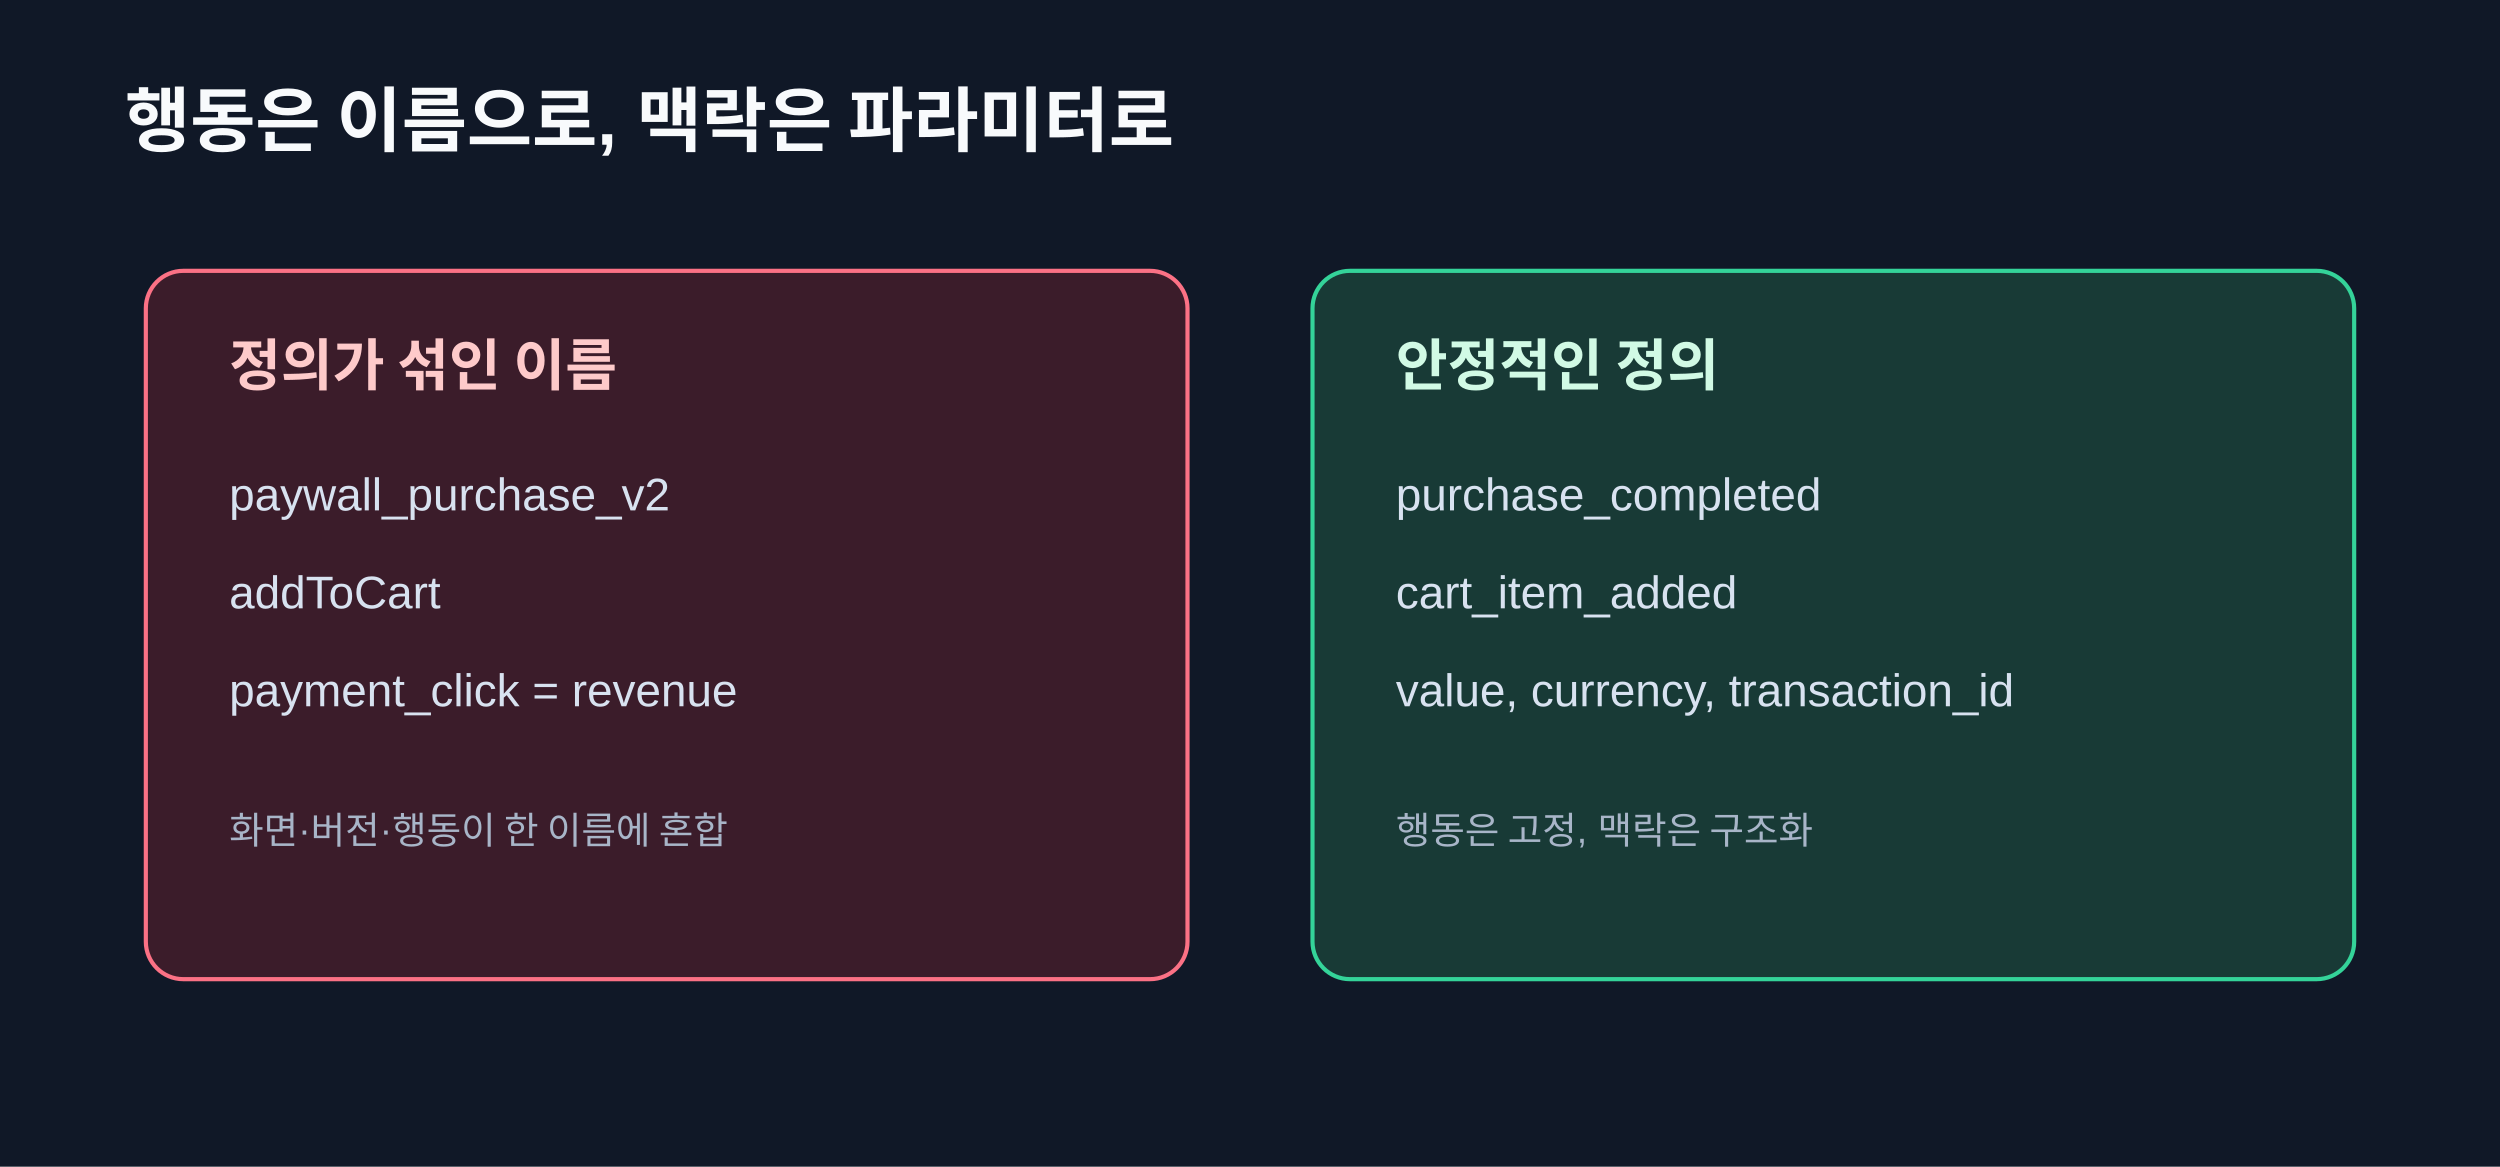
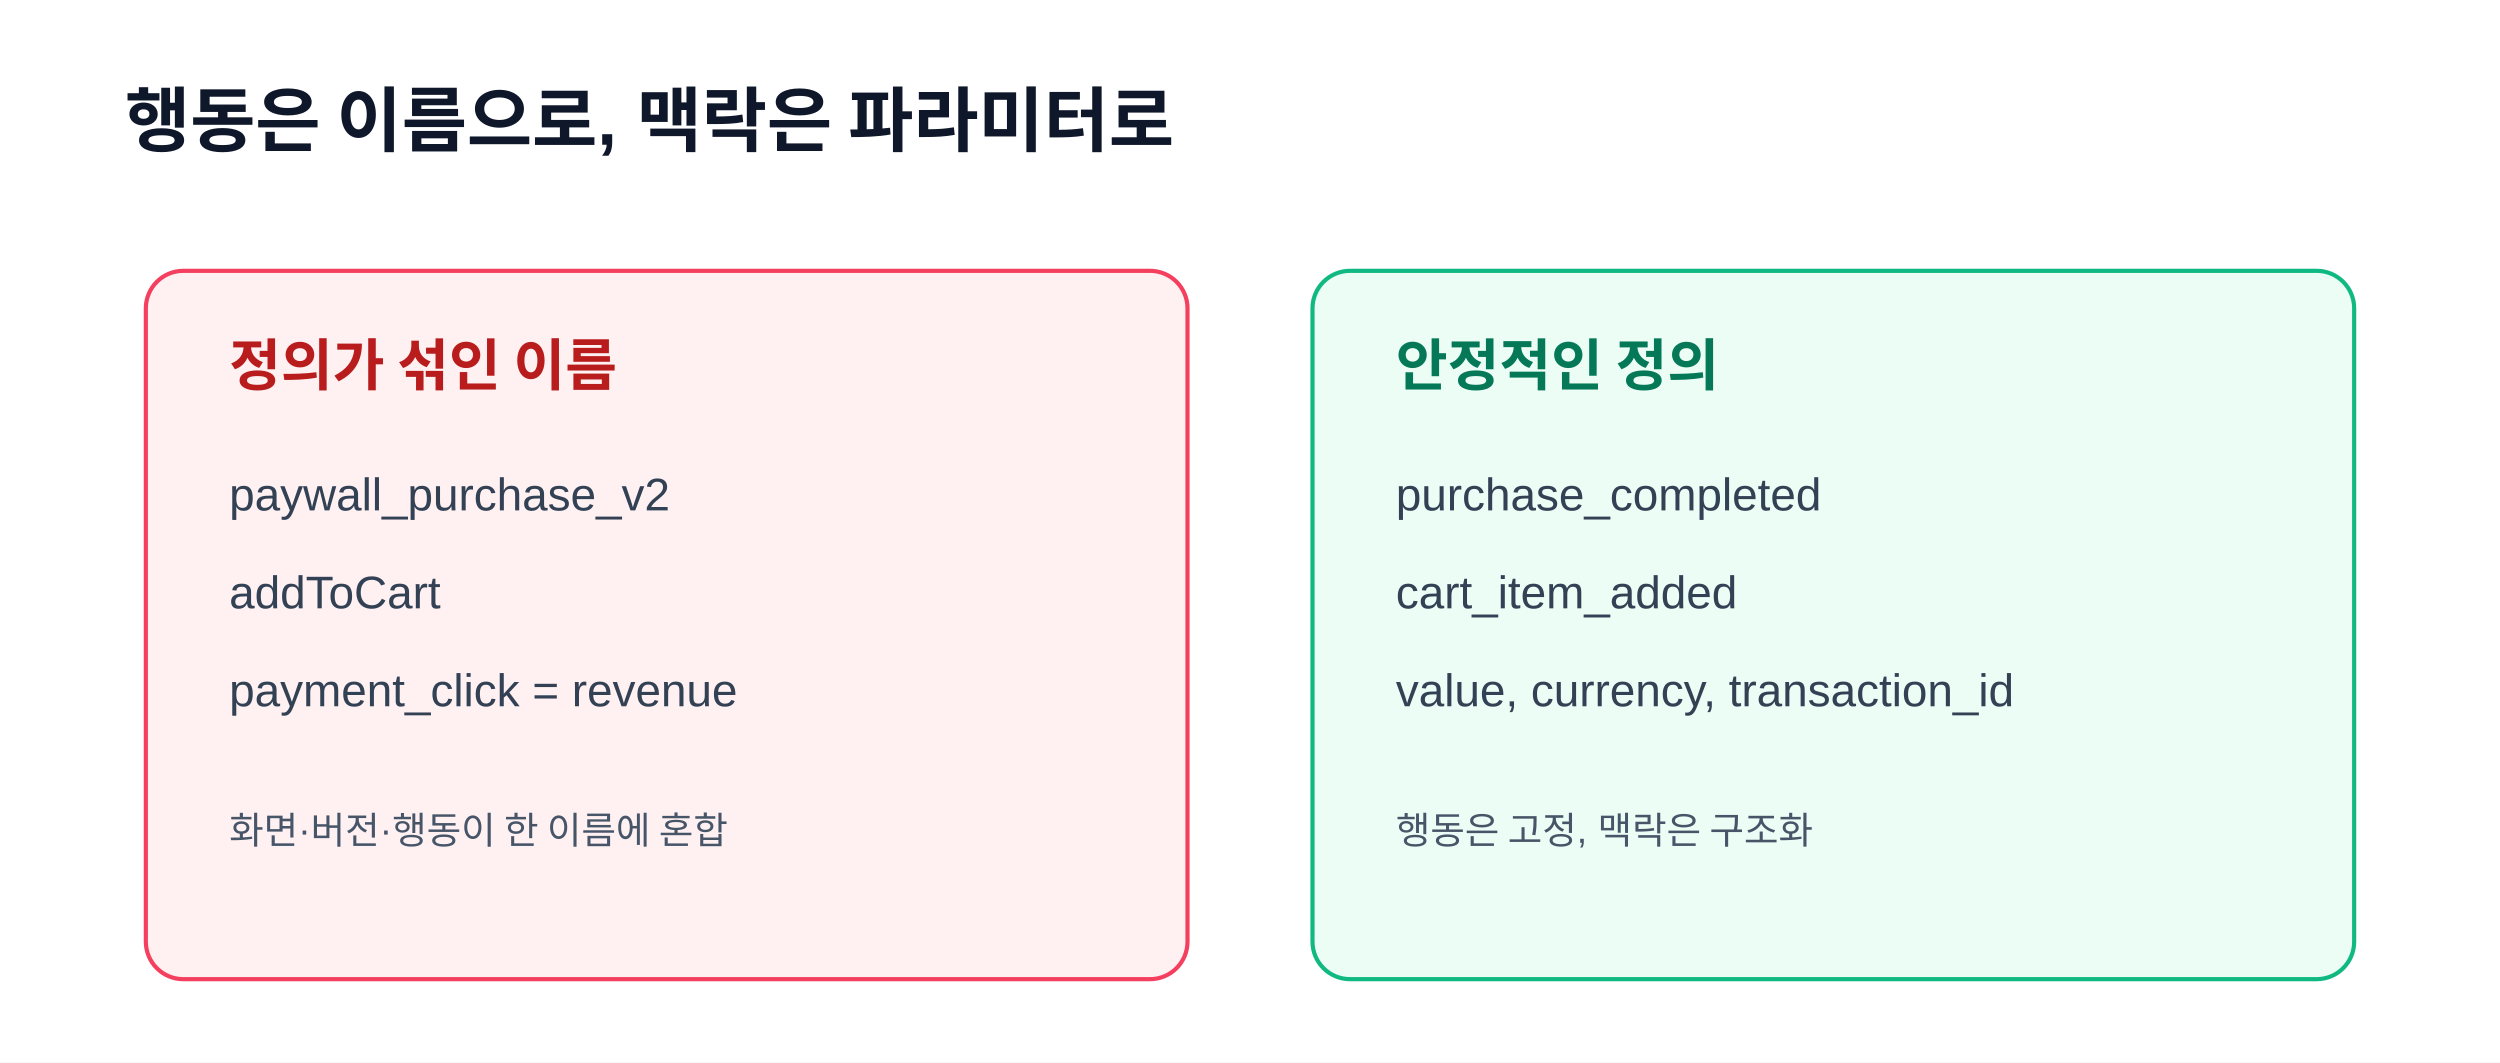
- <svg xmlns="http://www.w3.org/2000/svg" width="1200" height="560" viewBox="0 0 1200 560" role="img" aria-labelledby="t">
-   <rect width="1200" height="560" fill="#101827" />
-   <text x="60" y="70" fill="#f8fafc" font-family="Arial,sans-serif" font-size="34" font-weight="700">행동은 이름으로, 맥락은 파라미터로</text>
+ <svg xmlns="http://www.w3.org/2000/svg" width="1200" height="510" viewBox="0 0 1200 510" role="img" aria-labelledby="t">
+   <rect width="1200" height="510" fill="#ffffff" />
+   <text x="60" y="70" fill="#0f172a" font-family="Arial,sans-serif" font-size="34" font-weight="700">행동은 이름으로, 맥락은 파라미터로</text>
  <g font-family="Arial,sans-serif">
-     <rect x="70" y="130" width="500" height="340" rx="18" fill="#3b1c2a" stroke="#fb7185" stroke-width="2" />
-     <rect x="630" y="130" width="500" height="340" rx="18" fill="#183a36" stroke="#34d399" stroke-width="2" />
+     <rect x="70" y="130" width="500" height="340" rx="18" fill="#fff1f2" stroke="#f43f5e" stroke-width="2" />
+     <rect x="630" y="130" width="500" height="340" rx="18" fill="#ecfdf5" stroke="#10b981" stroke-width="2" />
    <g font-size="27" font-weight="700">
-       <text x="110" y="185" fill="#fecaca">정의가 섞인 이름</text>
-       <text x="670" y="185" fill="#d1fae5">안정적인 정의</text>
+       <text x="110" y="185" fill="#b91c1c">정의가 섞인 이름</text>
+       <text x="670" y="185" fill="#047857">안정적인 정의</text>
    </g>
-     <g fill="#d8e2f0" font-size="22">
+     <g fill="#334155" font-size="22">
      <text x="110" y="245">paywall_purchase_v2</text>
      <text x="110" y="292">addToCart</text>
      <text x="110" y="339">payment_click = revenue</text>
      <text x="670" y="245">purchase_completed</text>
      <text x="670" y="292">cart_item_added</text>
      <text x="670" y="339">value, currency, transaction_id</text>
    </g>
-     <g fill="#a8b5c8" font-size="18">
+     <g fill="#475569" font-size="18">
      <text x="110" y="405">화면·버전·행동이 한 이름에 혼합</text>
      <text x="670" y="405">행동은 고정, 맥락은 구조화</text>
    </g>
  </g>
</svg>
